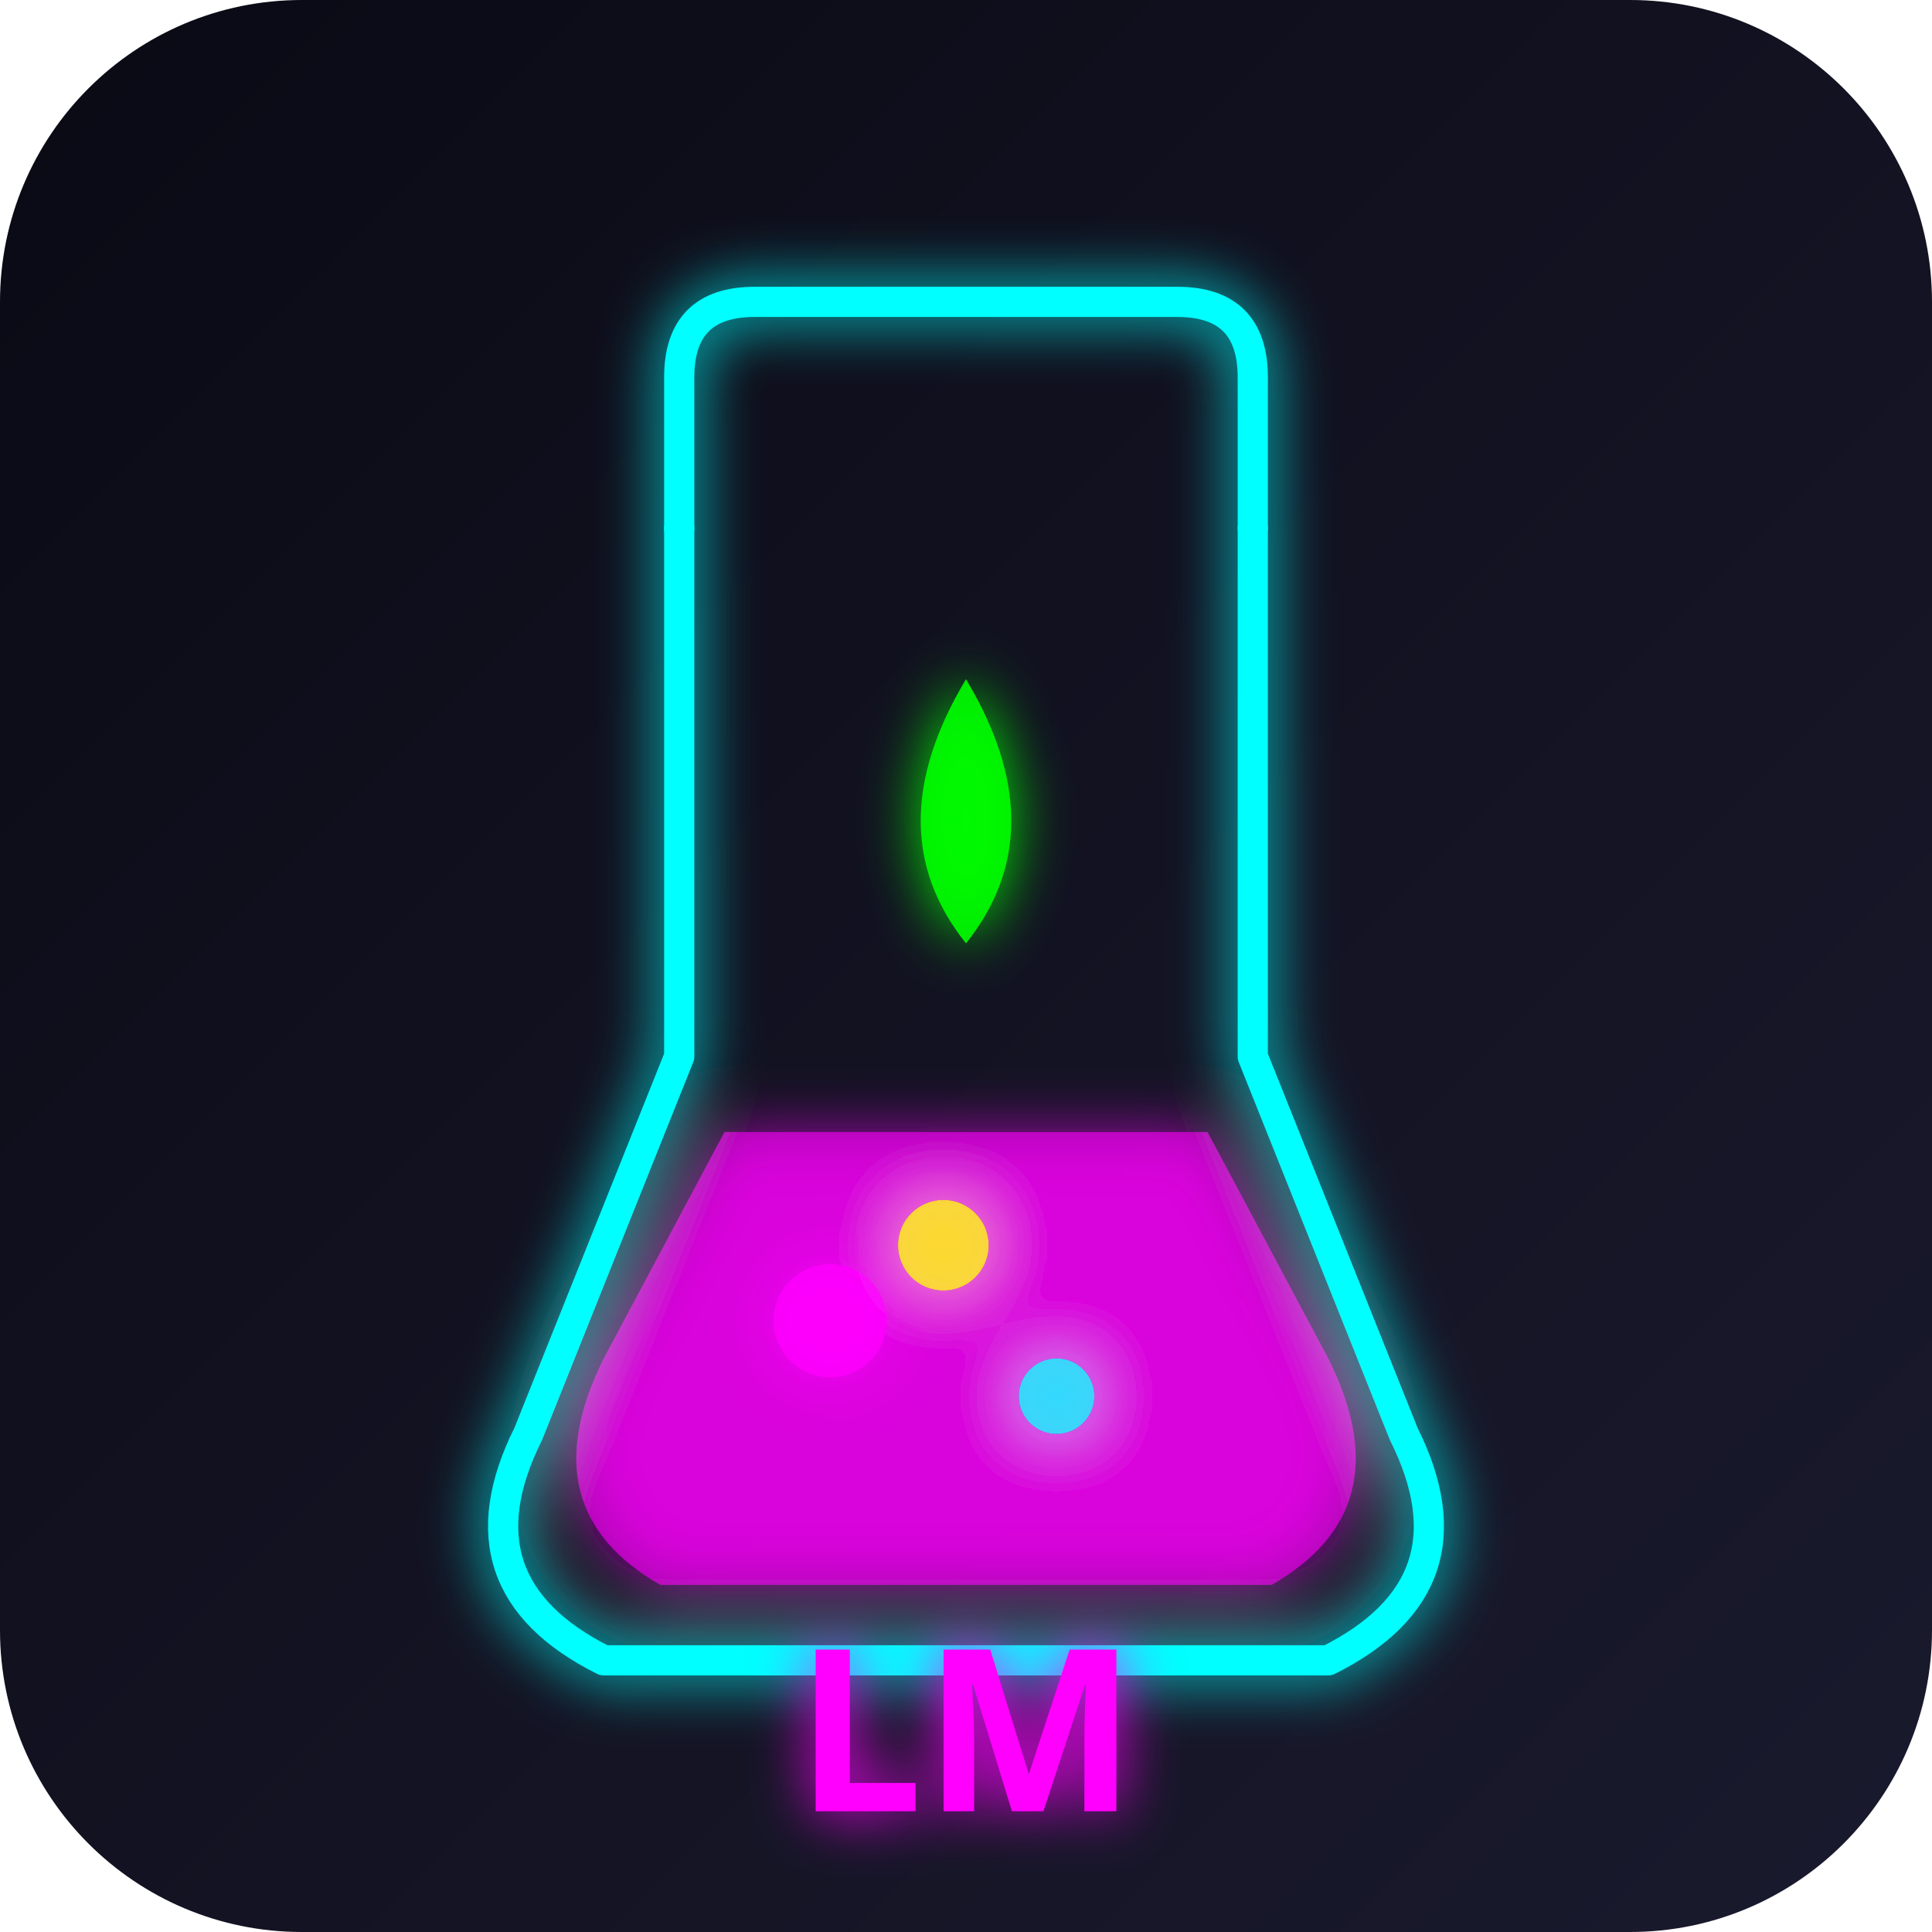
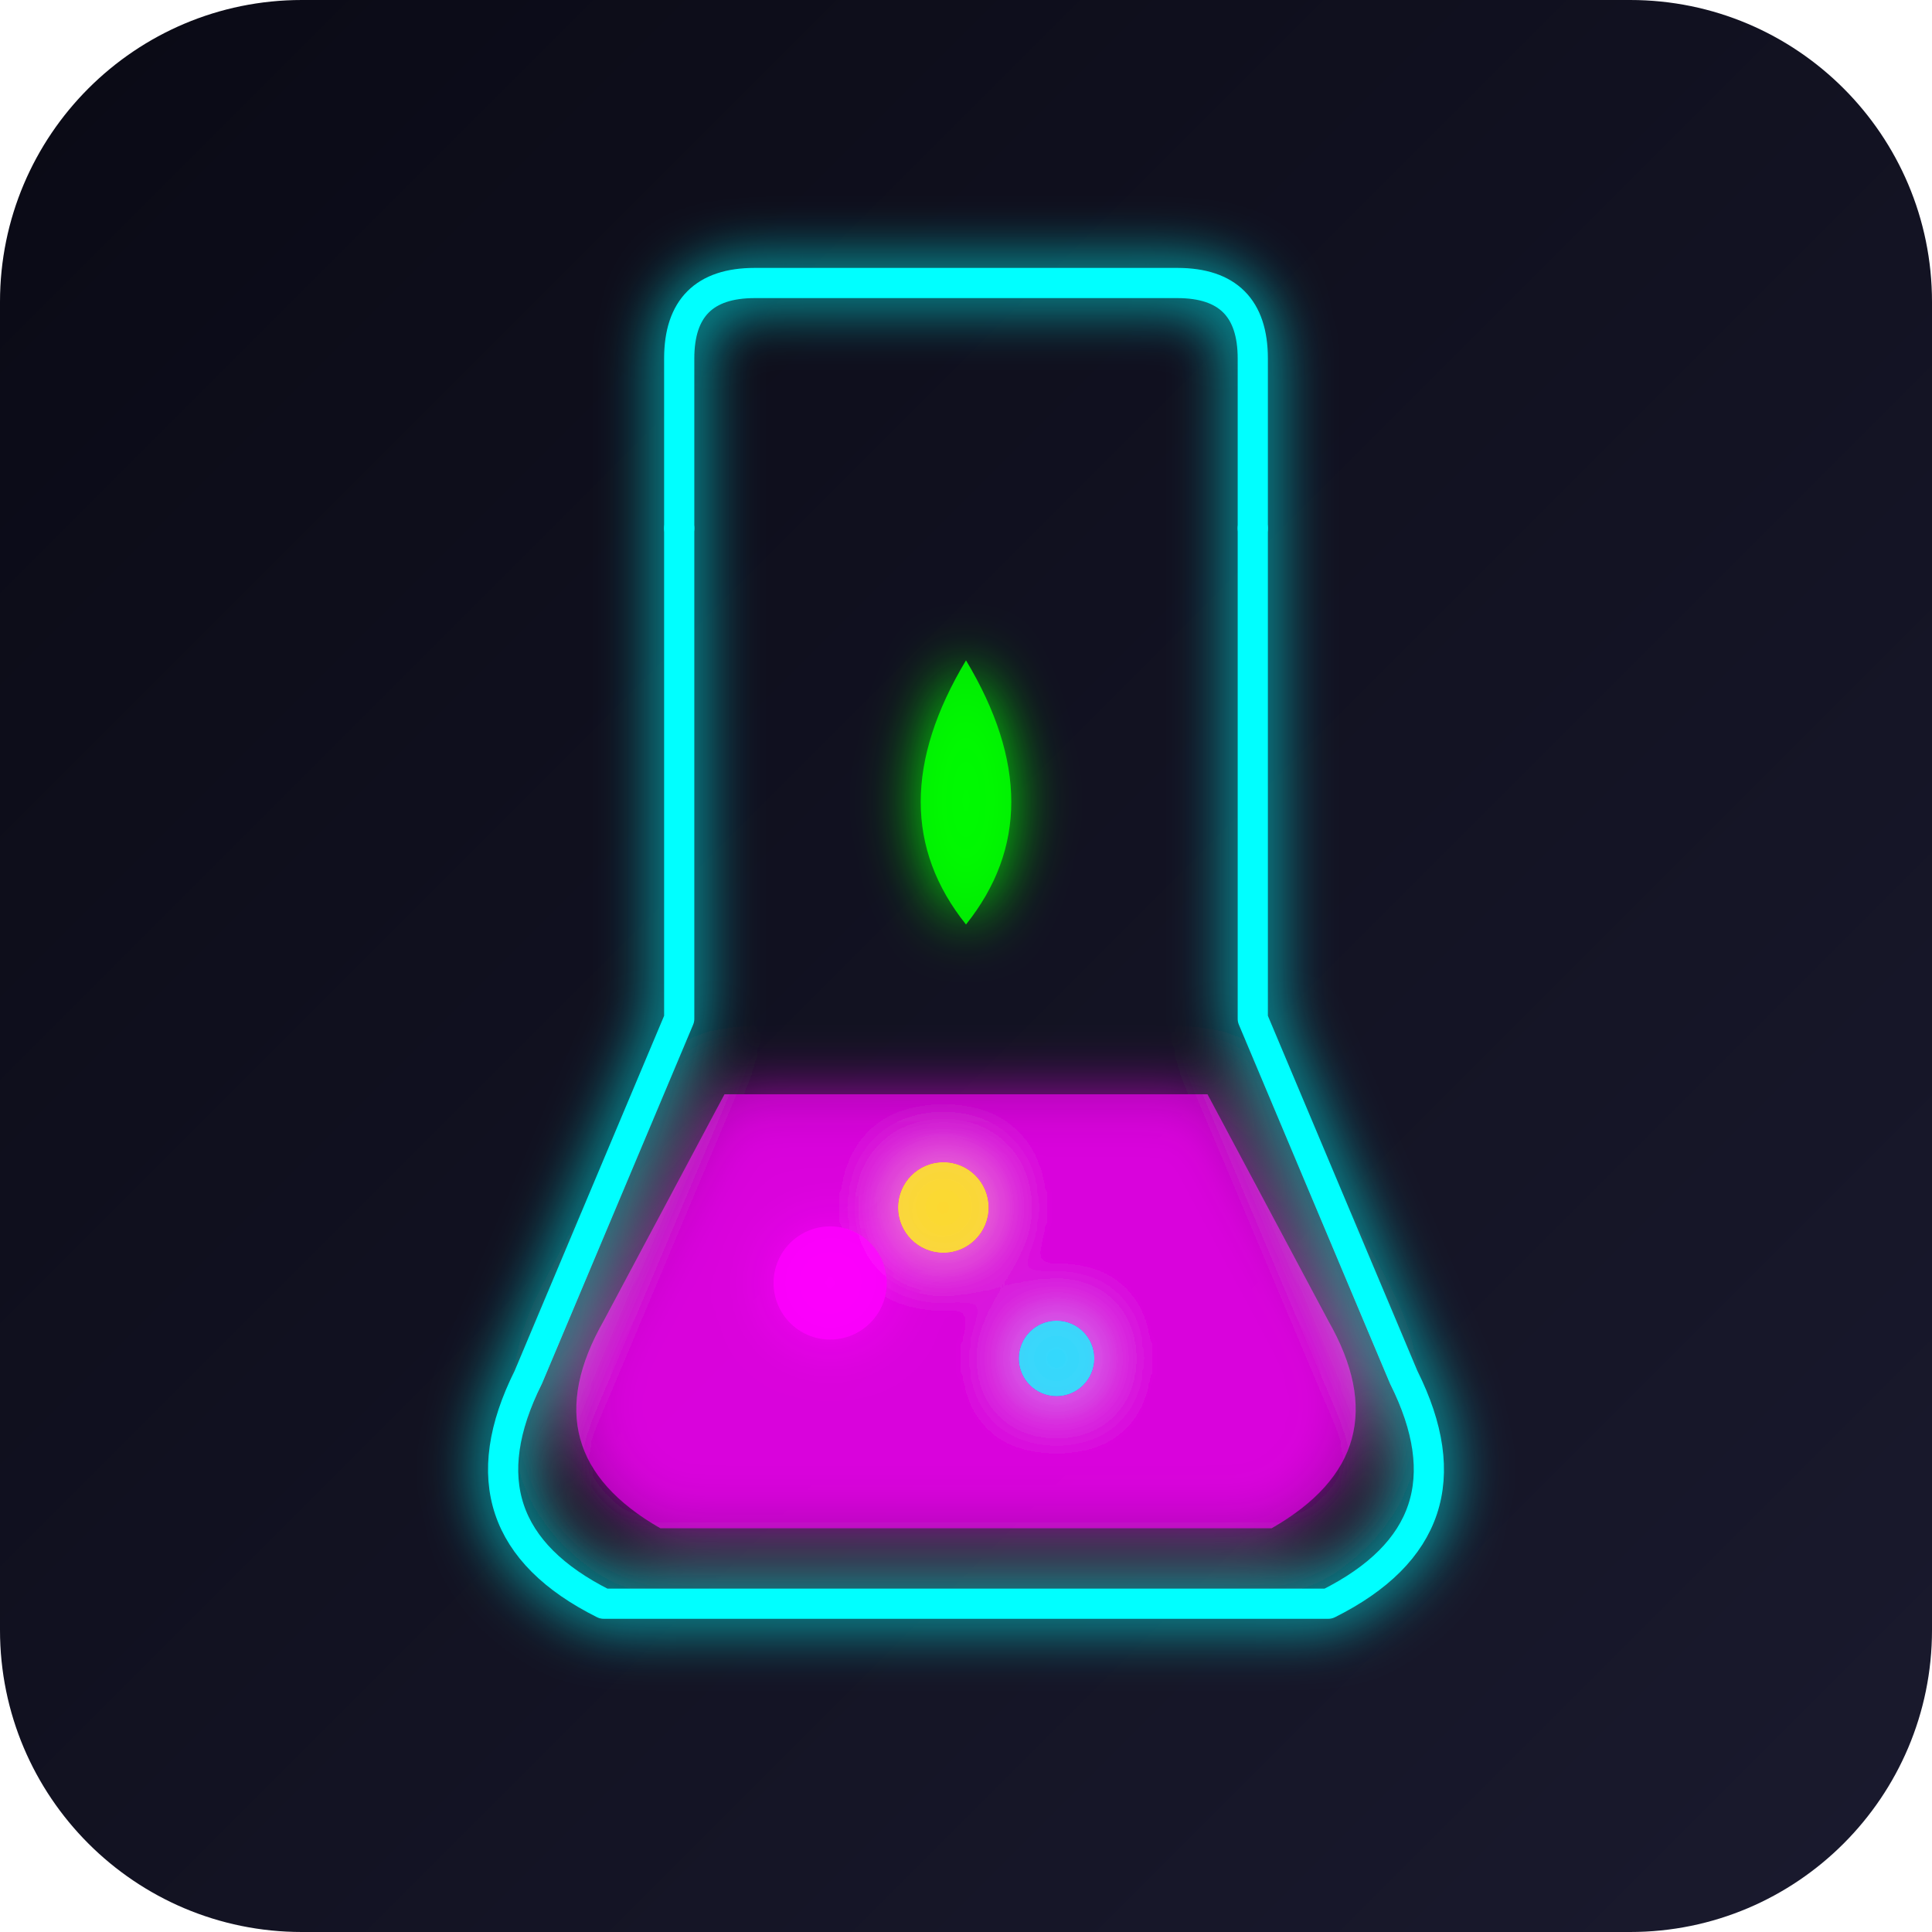
<svg xmlns="http://www.w3.org/2000/svg" viewBox="0 0 512 512">
  <defs>
    <linearGradient id="bgGrad" x1="0%" y1="0%" x2="100%" y2="100%">
      <stop offset="0%" style="stop-color:#0a0a15" />
      <stop offset="100%" style="stop-color:#1a1a2e" />
    </linearGradient>
    <filter id="neonGlow" x="-50%" y="-50%" width="200%" height="200%">
      <feGaussianBlur stdDeviation="8" result="coloredBlur" />
      <feMerge>
        <feMergeNode in="coloredBlur" />
        <feMergeNode in="SourceGraphic" />
      </feMerge>
    </filter>
  </defs>
  <rect width="512" height="512" rx="80" fill="url(#bgGrad)" />
-   <g filter="url(#neonGlow)">
-     <path d="M180 140 L180 280 L140 380 Q120 420 160 440 L352 440 Q392 420 372 380 L332 280 L332 140" fill="none" stroke="#00ffff" stroke-width="8" stroke-linecap="round" stroke-linejoin="round" />
-     <path d="M180 140 L180 100 Q180 80 200 80 L312 80 Q332 80 332 100 L332 140" fill="none" stroke="#00ffff" stroke-width="8" stroke-linecap="round" stroke-linejoin="round" />
-     <path d="M160 360 Q140 400 175 420 L337 420 Q372 400 352 360 L320 300 L192 300 Z" fill="#ff00ff" opacity="0.6" />
-     <circle cx="220" cy="350" r="15" fill="#ff00ff" opacity="0.8" />
-     <circle cx="280" cy="370" r="10" fill="#00ffff" opacity="0.8" />
-     <circle cx="250" cy="330" r="12" fill="#ffff00" opacity="0.8" />
-     <path d="M256 180 Q280 220 256 250 Q232 220 256 180 Z" fill="#00ff00" opacity="0.9" />
+   <g filter="url(#neonGlow)" transform="translate(0, -20)">
+     <path d="M180 160 L180 290 L140 385 Q120 425 160 445 L352 445 Q392 425 372 385 L332 290 L332 160" fill="none" stroke="#00ffff" stroke-width="8" stroke-linecap="round" stroke-linejoin="round" />
+     <path d="M180 160 L180 115 Q180 95 200 95 L312 95 Q332 95 332 115 L332 160" fill="none" stroke="#00ffff" stroke-width="8" stroke-linecap="round" stroke-linejoin="round" />
+     <path d="M160 370 Q140 405 175 425 L337 425 Q372 405 352 370 L320 310 L192 310 Z" fill="#ff00ff" opacity="0.6" />
+     <circle cx="220" cy="360" r="15" fill="#ff00ff" opacity="0.8" />
+     <circle cx="280" cy="380" r="10" fill="#00ffff" opacity="0.8" />
+     <circle cx="250" cy="340" r="12" fill="#ffff00" opacity="0.8" />
+     <path d="M256 195 Q280 235 256 265 Q232 235 256 195 Z" fill="#00ff00" opacity="0.9" />
  </g>
-   <text x="256" y="480" font-family="Arial Black, sans-serif" font-size="60" font-weight="900" fill="#ff00ff" text-anchor="middle" filter="url(#neonGlow)">LM</text>
</svg>
